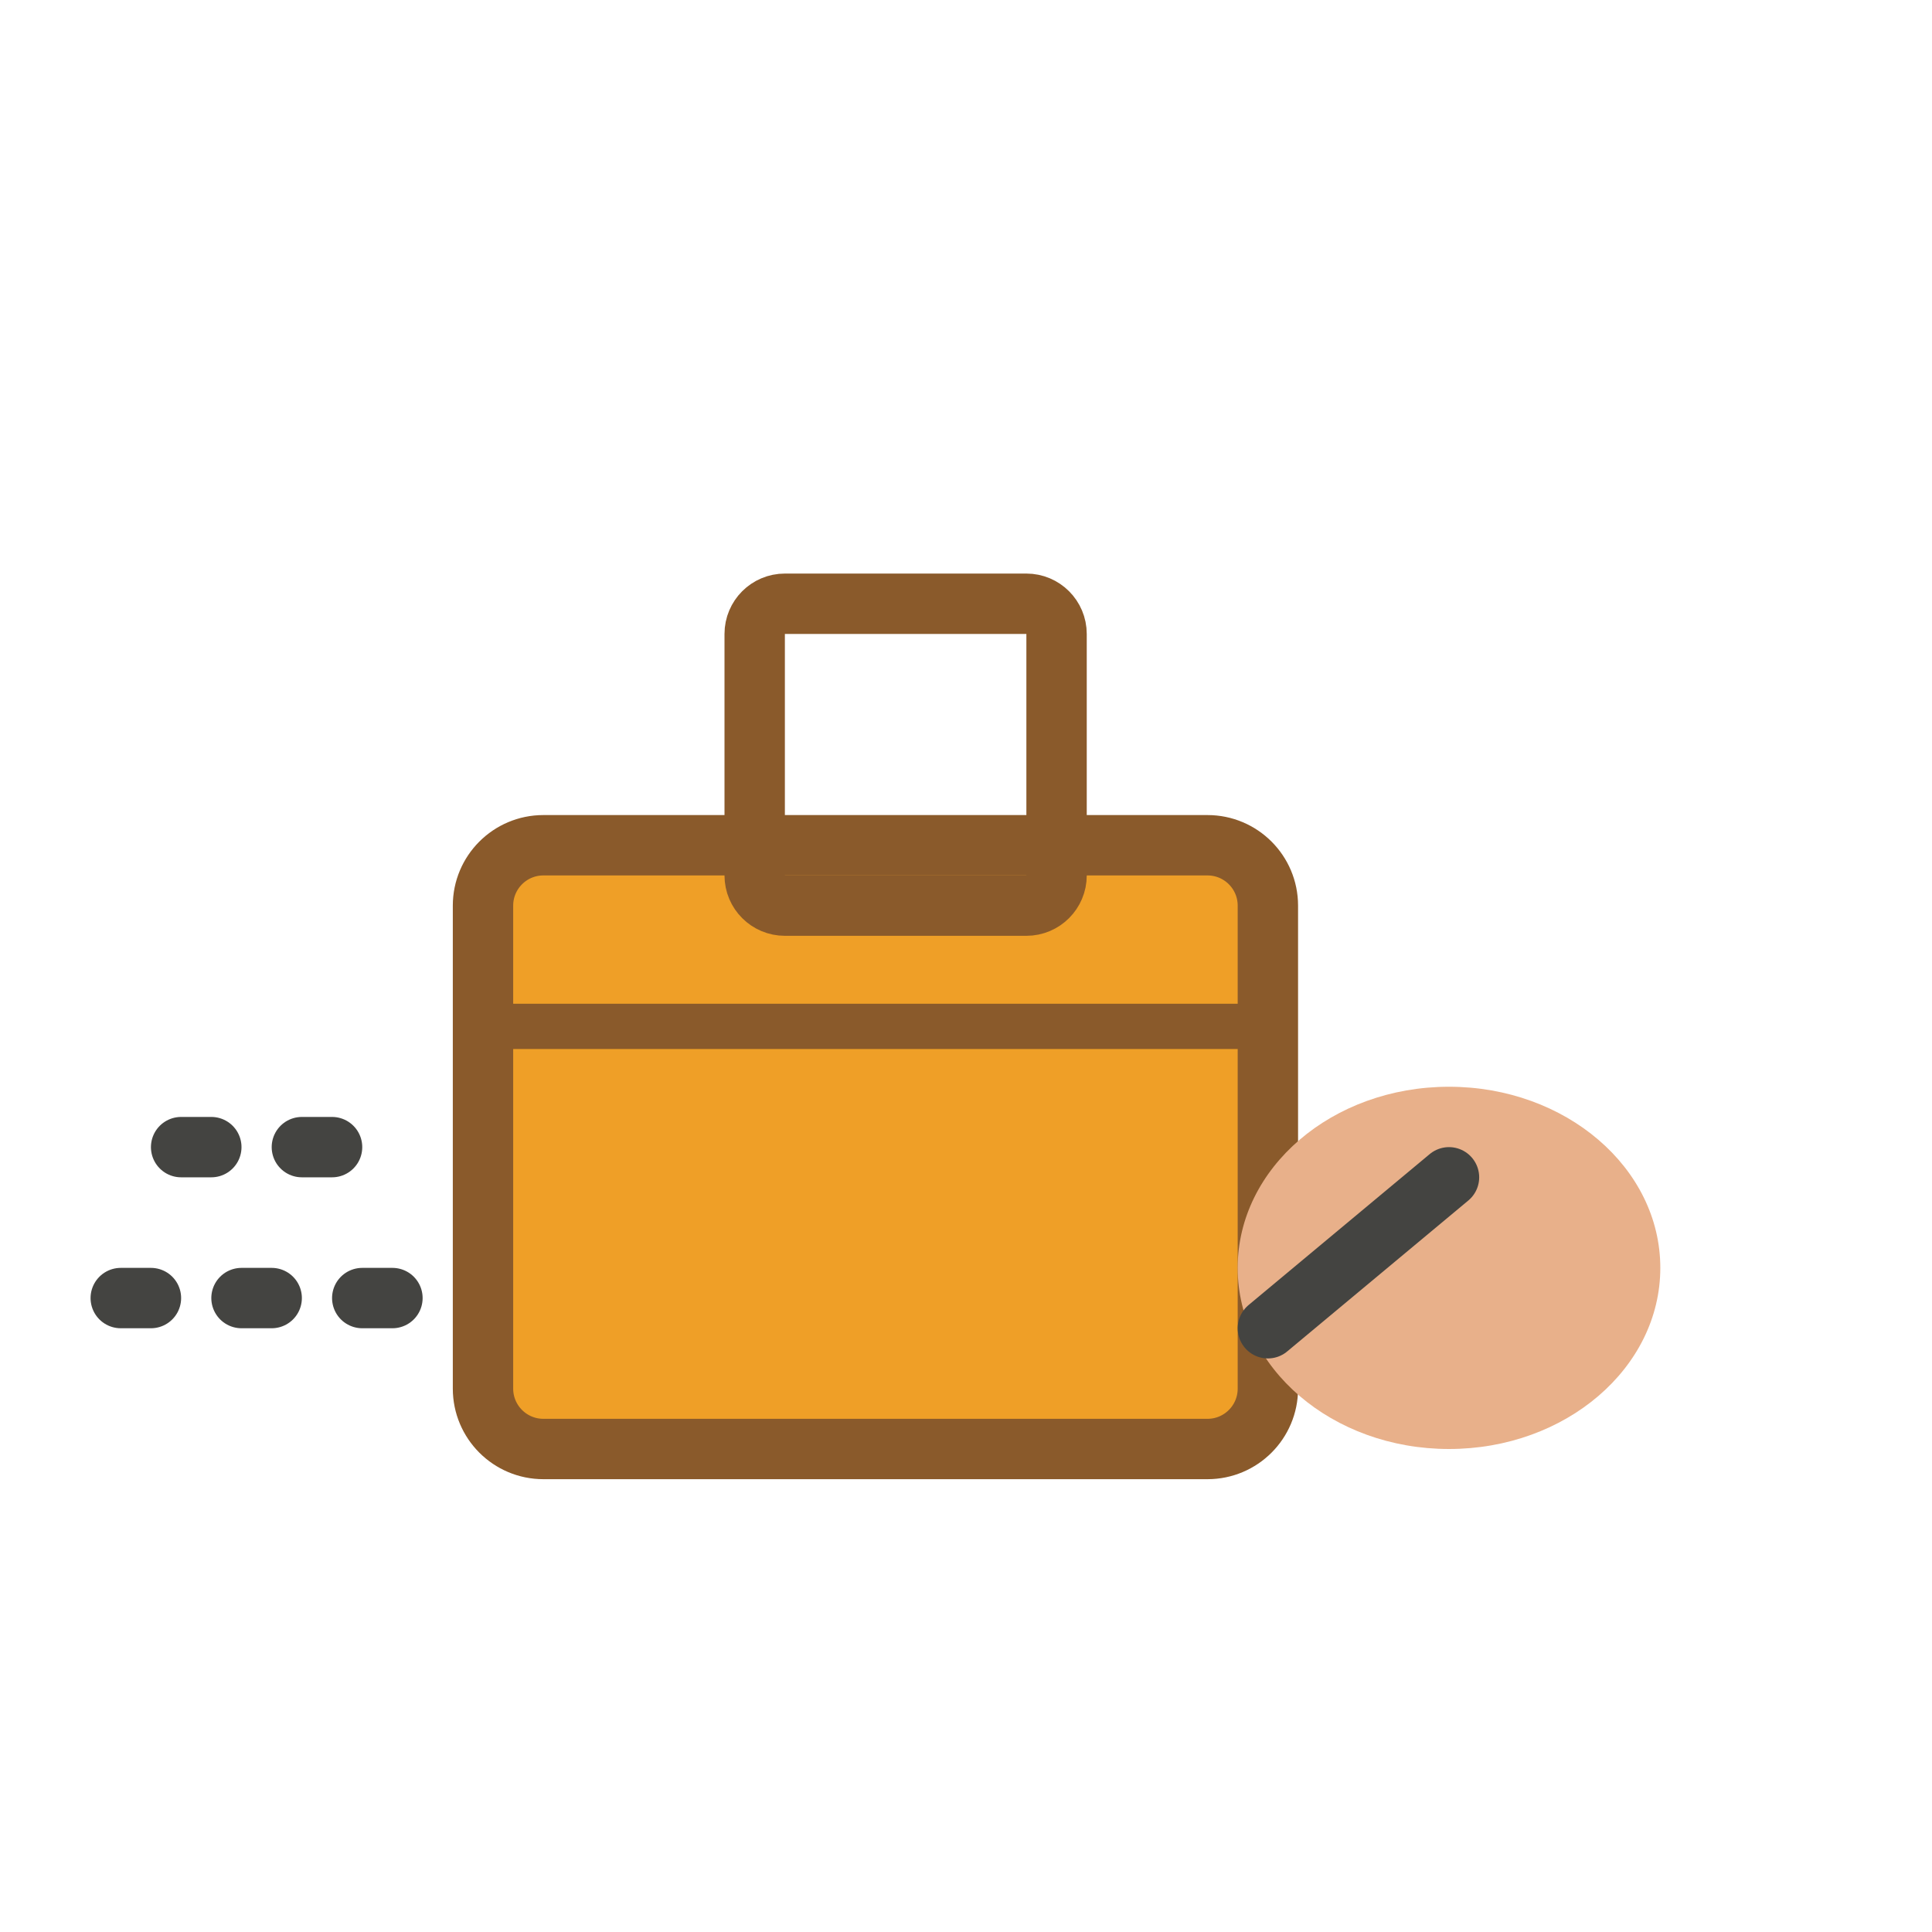
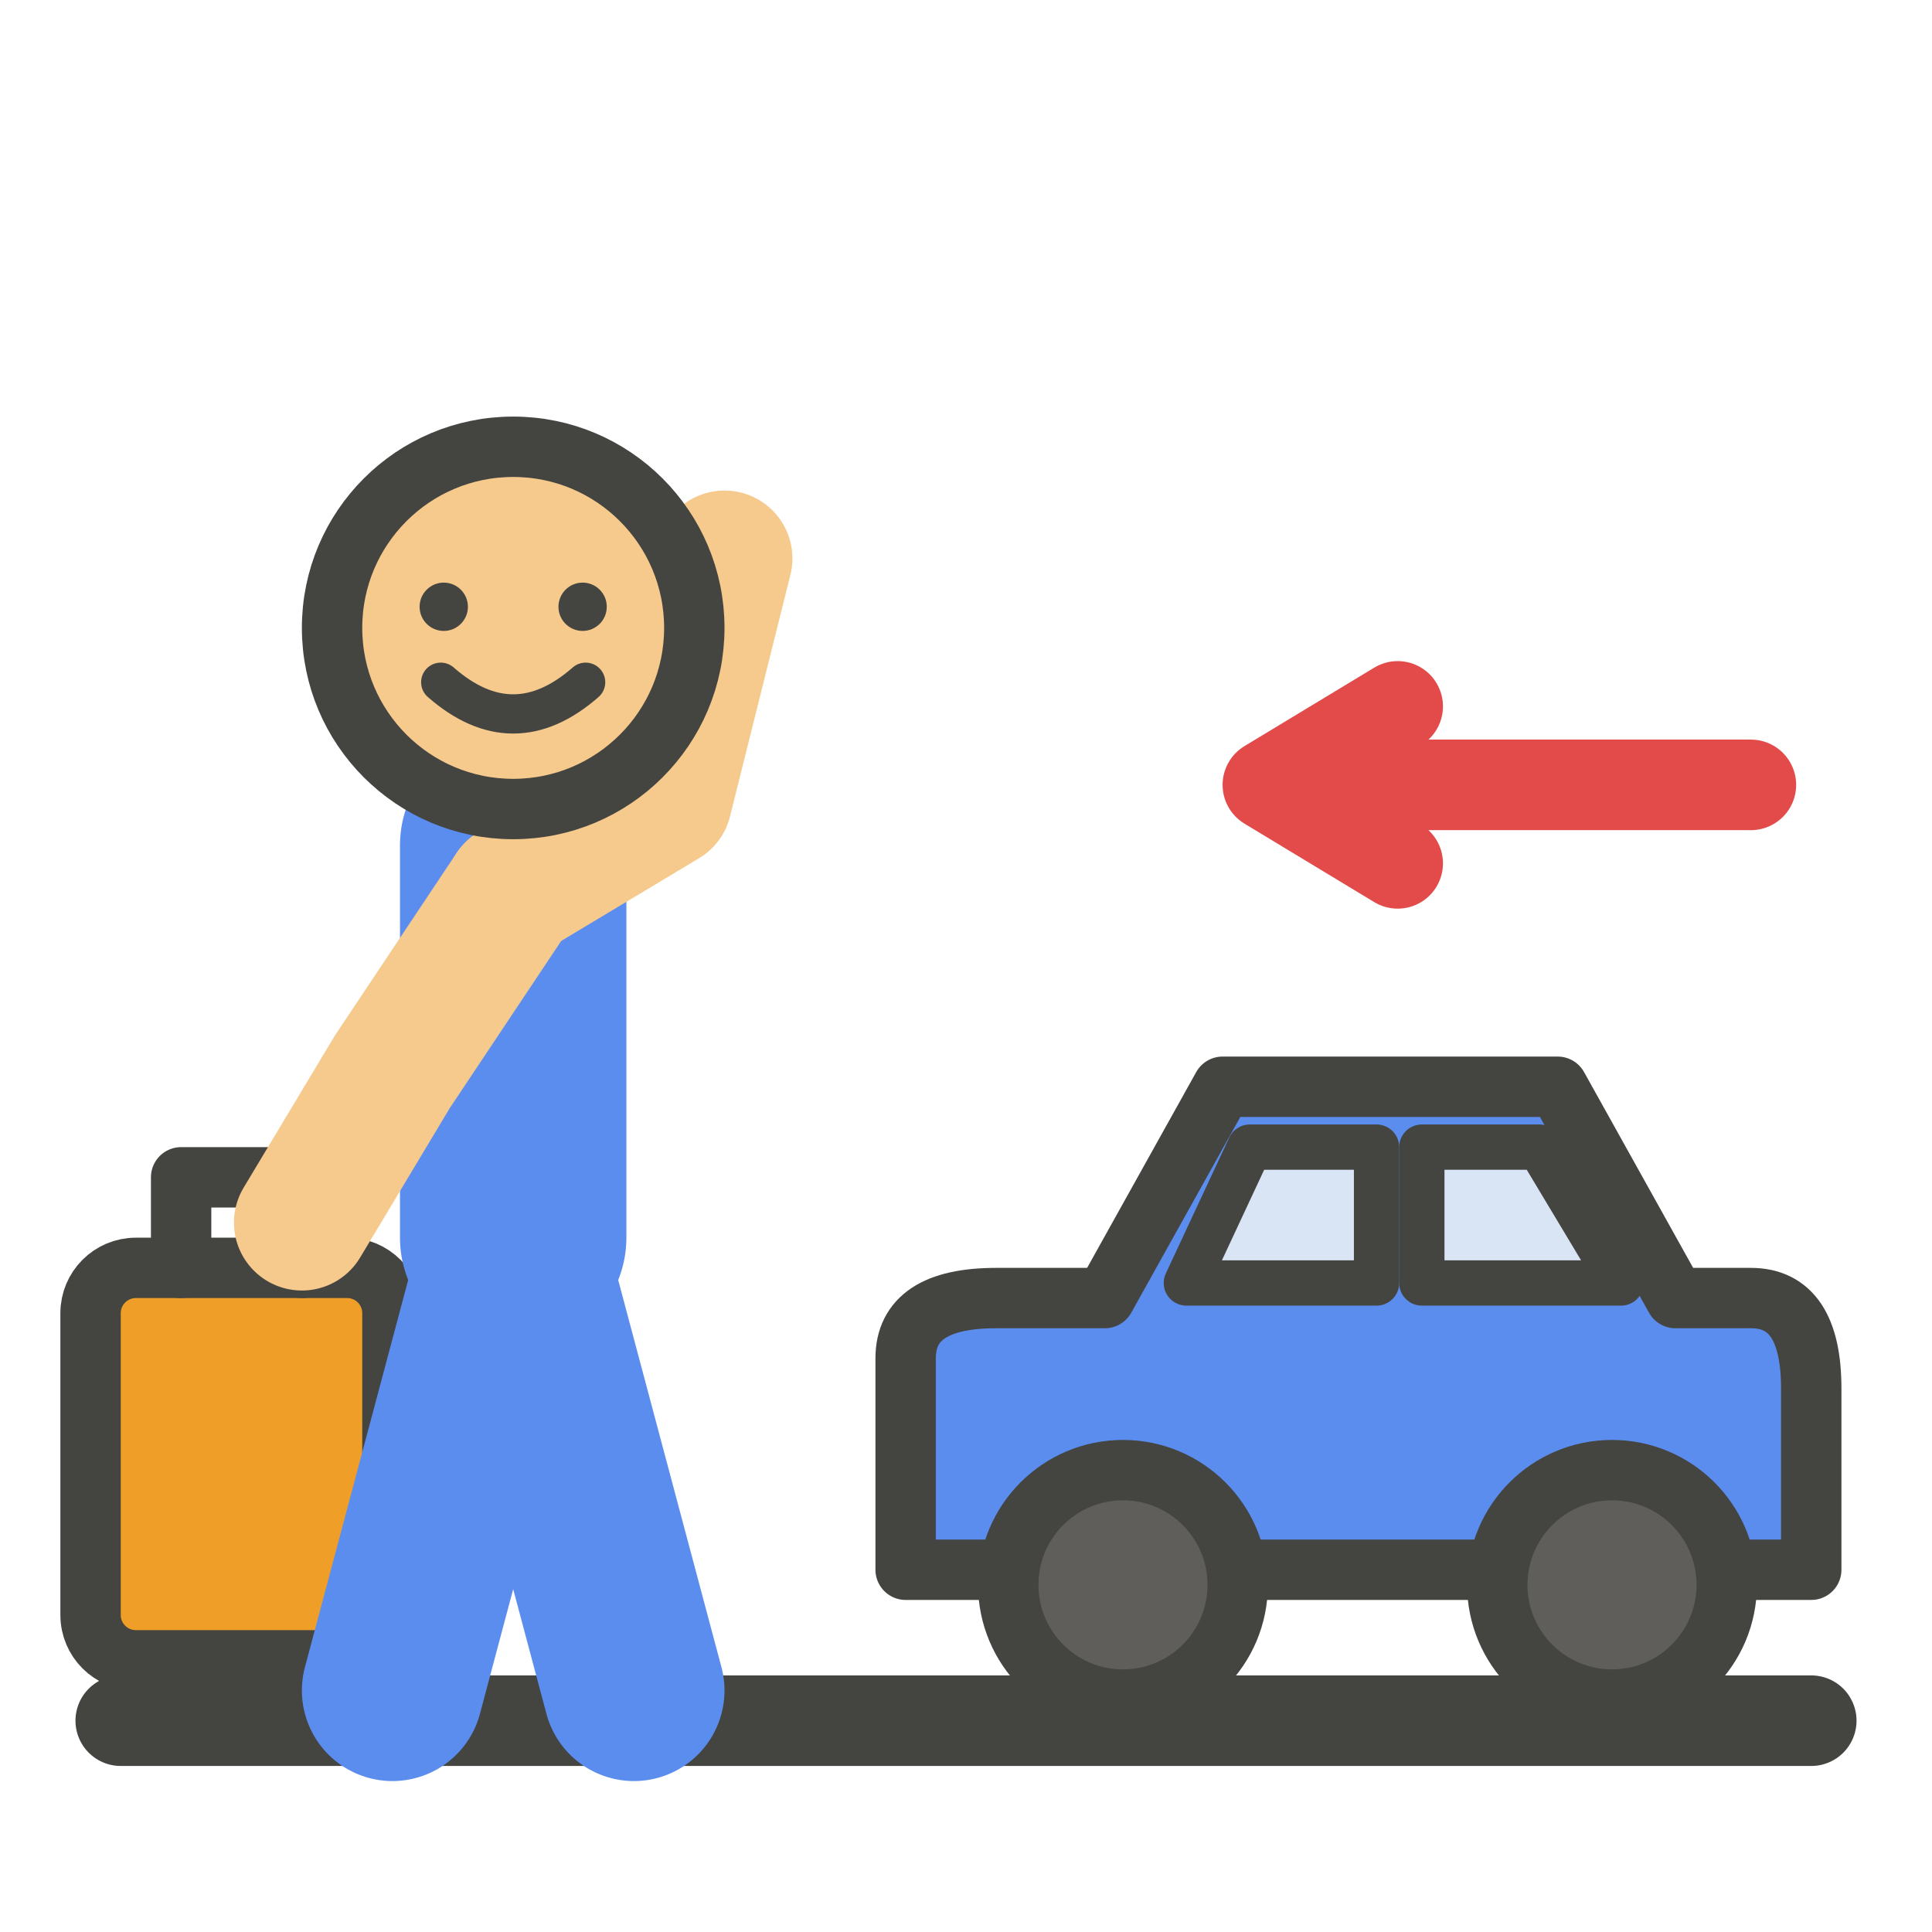
<svg xmlns="http://www.w3.org/2000/svg" viewBox="0 0 64 64">
-   <rect x="16" y="28" width="26" height="20" rx="2" fill="#EF9F27" stroke="#8A5A2B" stroke-width="2" />
-   <path d="M16 34 L42 34" stroke="#8A5A2B" stroke-width="1.5" />
-   <rect x="25" y="20" width="10" height="10" rx="1" fill="none" stroke="#8A5A2B" stroke-width="2" />
-   <ellipse cx="48" cy="42" rx="7" ry="6" fill="#E8B08A" />
-   <path d="M42 44 L48 39" stroke="#444441" stroke-width="2" stroke-linecap="round" />
-   <path d="M6 38 L13 38 M4 43 L13 43" stroke="#444441" stroke-width="2" stroke-linecap="round" stroke-dasharray="1 3" />
+   <path d="M4 57L60 57" fill="none" stroke="#444441" stroke-width="3" stroke-linecap="round" stroke-linejoin="round" />
+   <rect x="3" y="42" width="10" height="13" rx="1.5" fill="#EF9F27" stroke="#444441" stroke-width="2" />
+   <path d="M6 42V39H10V42" fill="none" stroke="#444441" stroke-width="2" stroke-linecap="round" stroke-linejoin="round" />
+   <path d="M17 28L17 41" fill="none" stroke="#5B8DEF" stroke-width="7.5" stroke-linecap="round" stroke-linejoin="round" />
+   <path d="M17 41L15 48.5L13 56" fill="none" stroke="#5B8DEF" stroke-width="6.0" stroke-linecap="round" stroke-linejoin="round" />
+   <path d="M17 41L19 48.5L21 56" fill="none" stroke="#5B8DEF" stroke-width="6.0" stroke-linecap="round" stroke-linejoin="round" />
+   <path d="M17 29.5L13 35.5L10 40.5" fill="none" stroke="#F6C98C" stroke-width="4.5" stroke-linecap="round" stroke-linejoin="round" />
+   <path d="M17 29.5L22 26.5L24 18.5" fill="none" stroke="#F6C98C" stroke-width="4.5" stroke-linecap="round" stroke-linejoin="round" />
+   <circle cx="17" cy="20.8" r="6" fill="#F6C98C" stroke="#444441" stroke-width="2" />
+   <circle cx="14.7" cy="20.1" r="0.8" fill="#444441" />
+   <circle cx="19.3" cy="20.1" r="0.8" fill="#444441" />
+   <path d="M14.6 22.6q2.4 2.1 4.8 0" fill="none" stroke="#444441" stroke-width="1.3" stroke-linecap="round" />
+   <path d="M30 52V45Q30 43 33 43H36.6L40.5 36H51.6L55.5 43H58Q60 43 60 46V52Z" fill="#5B8DEF" stroke="#444441" stroke-width="2" stroke-linecap="round" stroke-linejoin="round" />
+   <path d="M41.4 38H45.6V42.5H39.3Z" fill="#D9E4F5" stroke="#444441" stroke-width="1.5" stroke-linecap="round" stroke-linejoin="round" />
+   <path d="M47.1 38H51L53.7 42.5H47.1Z" fill="#D9E4F5" stroke="#444441" stroke-width="1.5" stroke-linecap="round" stroke-linejoin="round" />
+   <circle cx="37.2" cy="52.5" r="3.8" fill="#5F5E5A" stroke="#444441" stroke-width="2" />
+   <circle cx="53.4" cy="52.5" r="3.8" fill="#5F5E5A" stroke="#444441" stroke-width="2" />
+   <path d="M58 26L42 26M46.3 23.4L42 26L46.3 28.6" fill="none" stroke="#E24B4A" stroke-width="3" stroke-linecap="round" stroke-linejoin="round" />
</svg>
